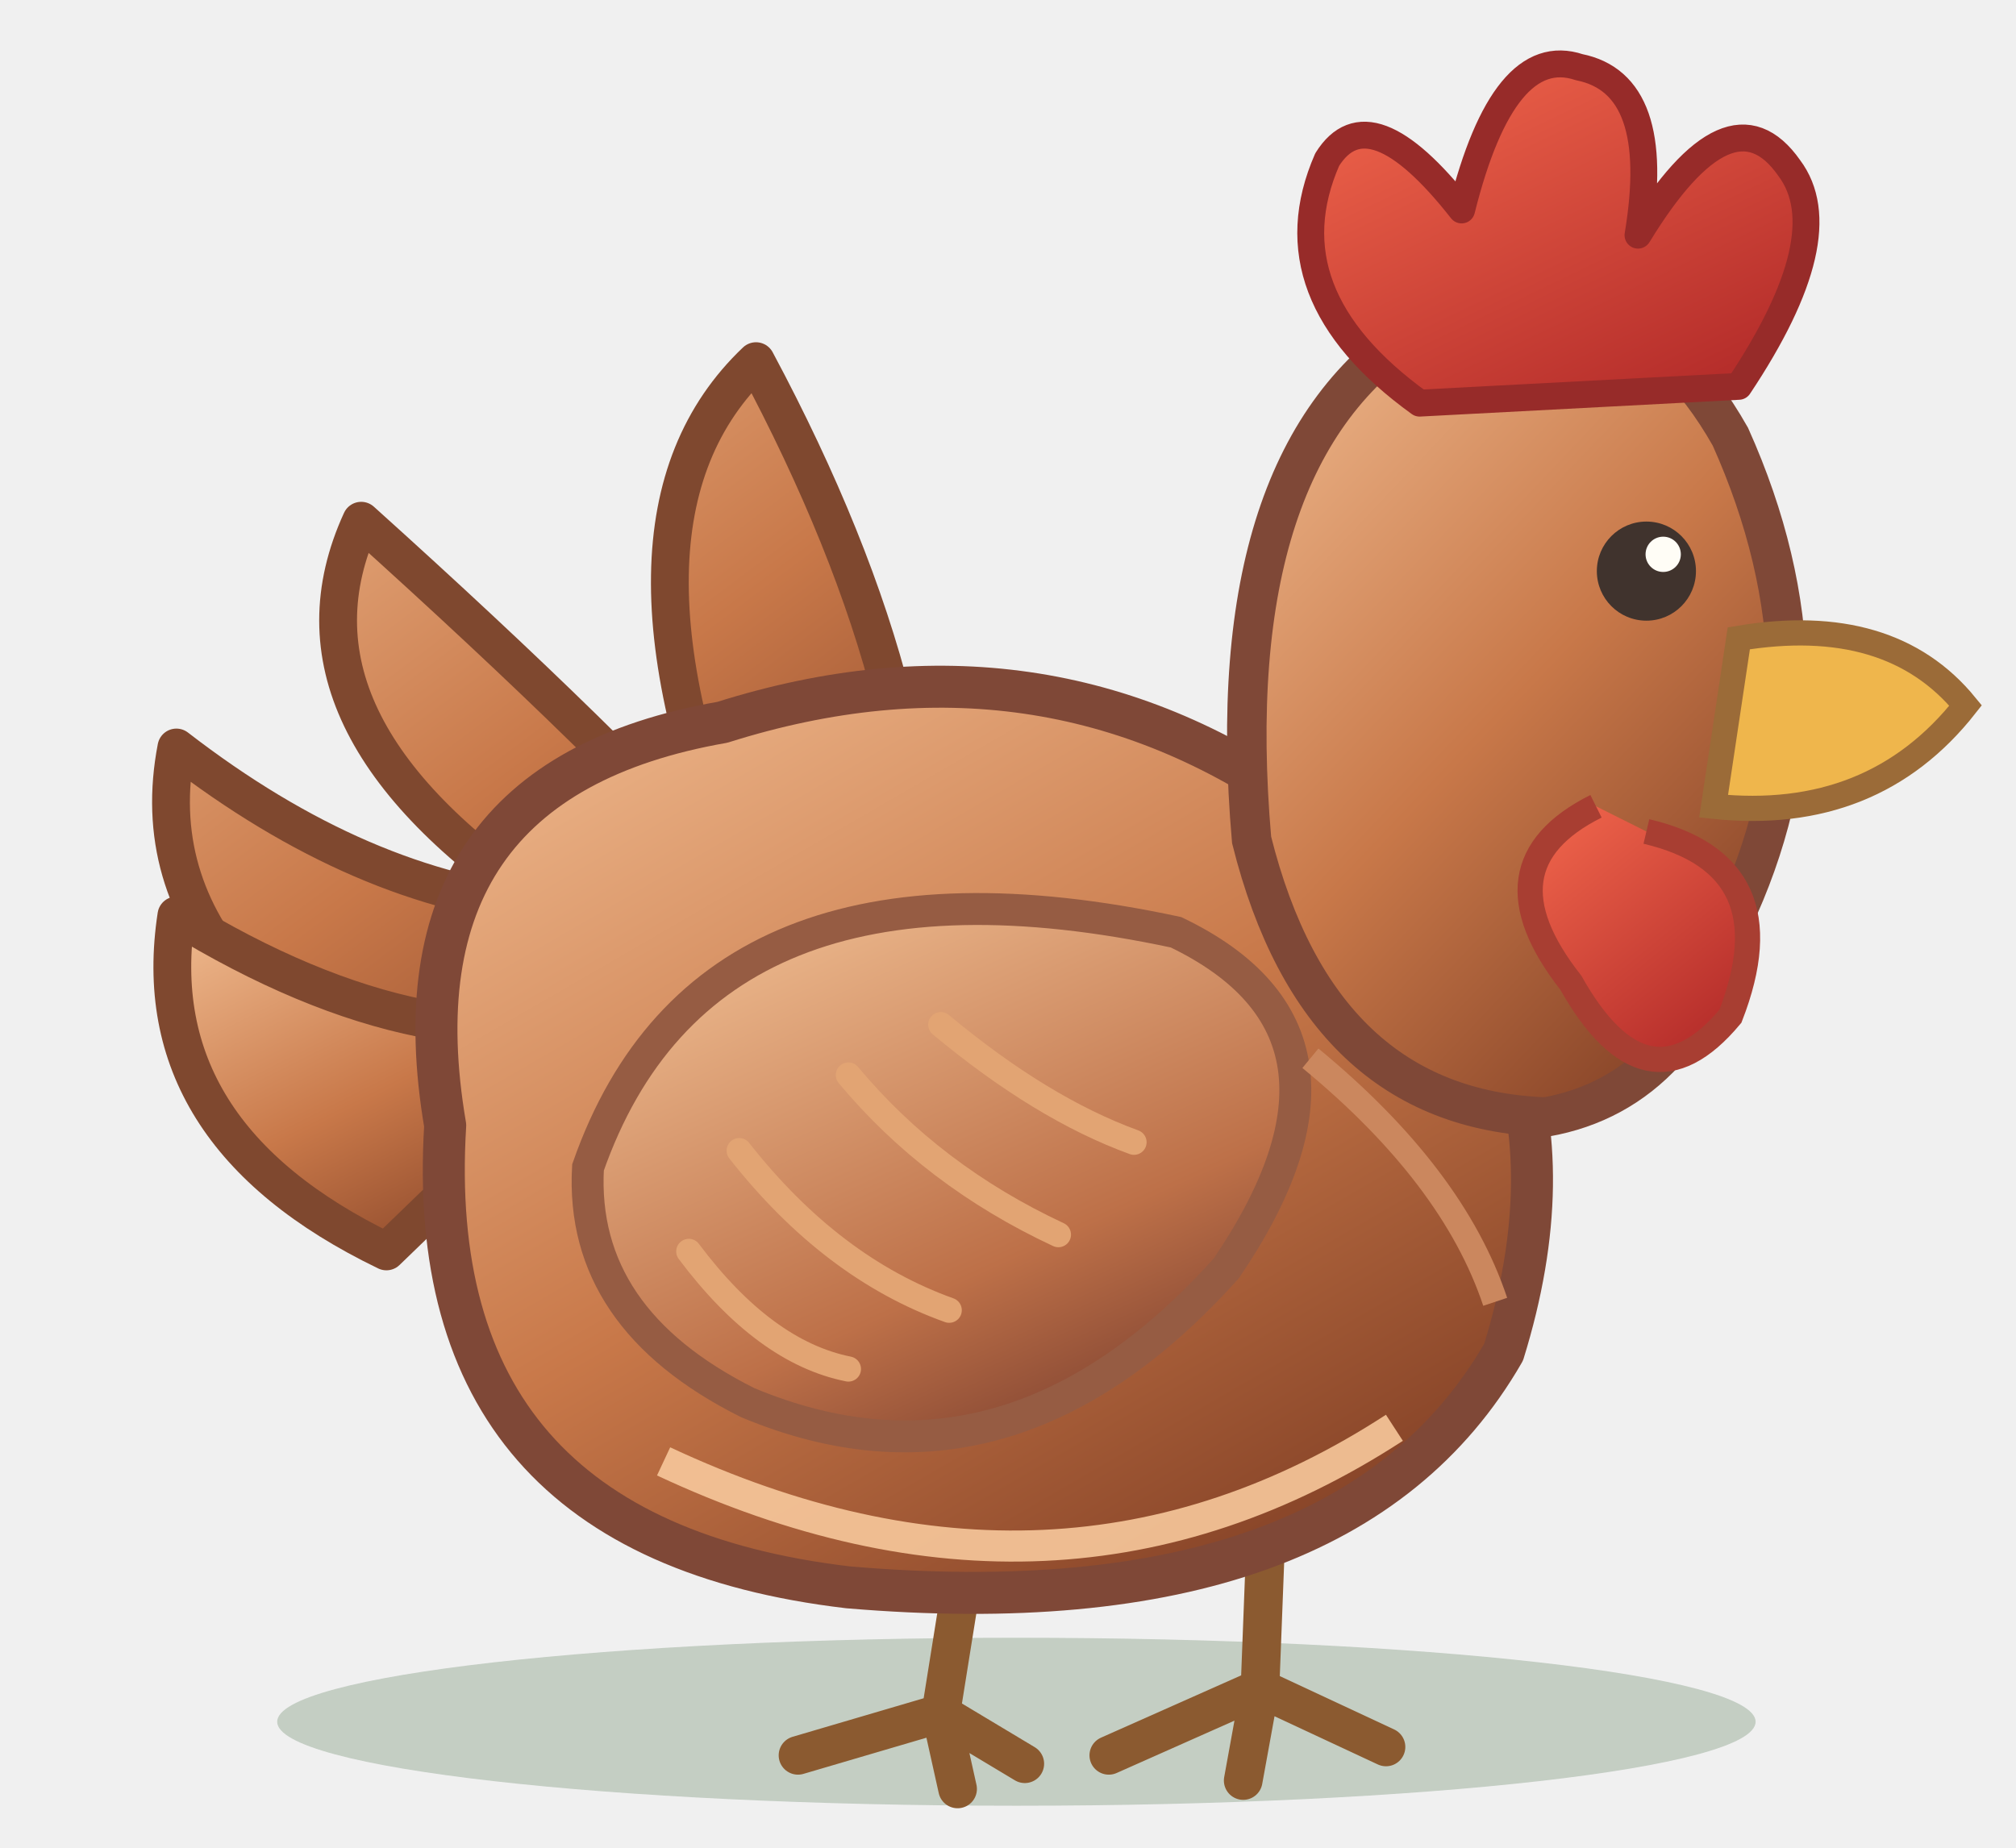
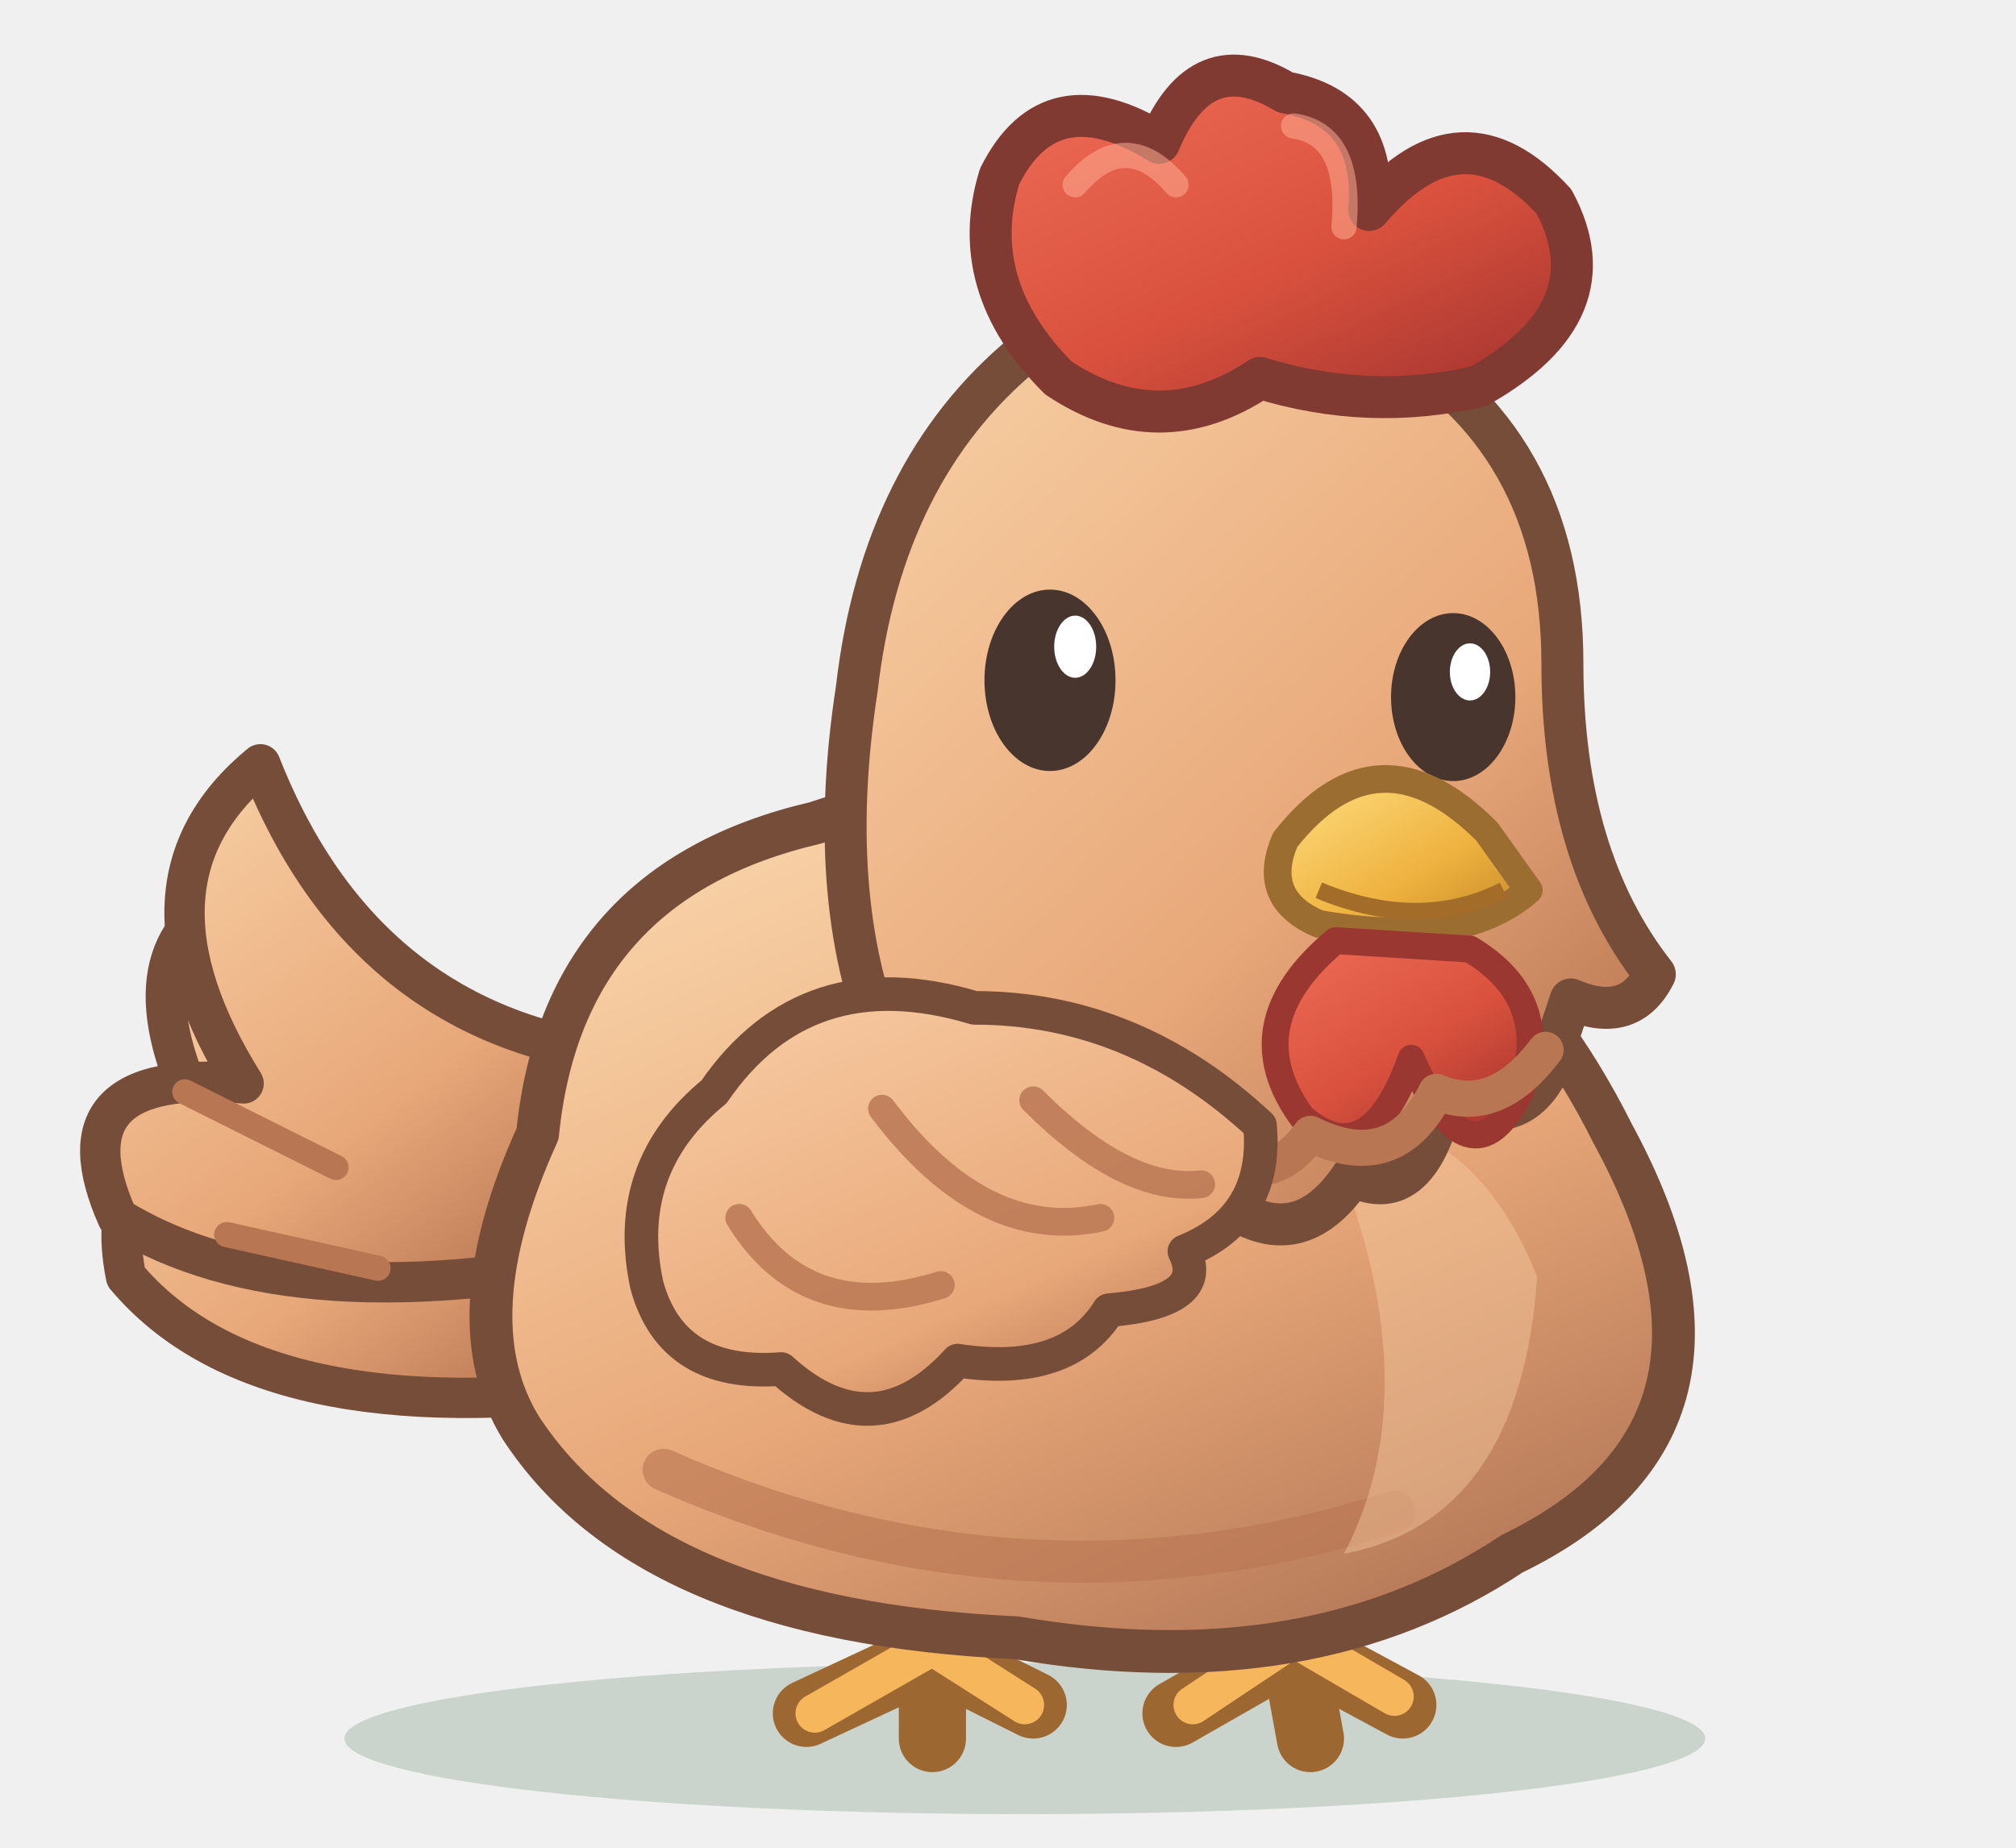
- <svg xmlns="http://www.w3.org/2000/svg" viewBox="0 0 240 220" width="240" height="220">
+ <svg xmlns="http://www.w3.org/2000/svg" viewBox="0 0 240 220" width="240" height="220" role="img" aria-label="Chicken">
  <defs>
-     <linearGradient id="body" x2=".7" y2="1">
-       <stop stop-color="#f1bd92" />
-       <stop offset=".56" stop-color="#c87849" />
-       <stop offset="1" stop-color="#874428" />
+     <linearGradient id="henBody" x1=".14" y1=".06" x2=".7" y2="1">
+       <stop stop-color="#f9d4aa" />
+       <stop offset=".58" stop-color="#e8a879" />
+       <stop offset="1" stop-color="#b77a59" />
    </linearGradient>
-     <linearGradient id="wing" x2=".6" y2="1">
-       <stop stop-color="#f5c69a" />
-       <stop offset=".75" stop-color="#bd7048" />
-       <stop offset="1" stop-color="#8b4b35" />
+     <linearGradient id="henFace" x1="0" y1="0" x2=".8" y2="1">
+       <stop stop-color="#f9d4aa" />
+       <stop offset=".65" stop-color="#e8a879" />
+       <stop offset="1" stop-color="#b97653" />
    </linearGradient>
-     <linearGradient id="crest" x2=".7" y2="1">
-       <stop stop-color="#f3684d" />
-       <stop offset="1" stop-color="#b62e2b" />
+     <linearGradient id="henWing" x1=".15" y1="0" x2=".8" y2="1">
+       <stop stop-color="#f8cba3" />
+       <stop offset=".7" stop-color="#e8a879" />
+       <stop offset="1" stop-color="#b97653" />
+     </linearGradient>
+     <linearGradient id="henComb" x1="0" y1="0" x2=".8" y2="1">
+       <stop stop-color="#ef6d57" />
+       <stop offset=".6" stop-color="#d9513d" />
+       <stop offset="1" stop-color="#a83631" />
+     </linearGradient>
+     <linearGradient id="henBeak" x1="0" y1="0" x2="1" y2="1">
+       <stop stop-color="#ffe083" />
+       <stop offset=".6" stop-color="#eeb13e" />
+       <stop offset="1" stop-color="#bc8428" />
    </linearGradient>
  </defs>
-   <ellipse cx="121" cy="205" rx="88" ry="10" fill="#355f34" opacity=".24" />
-   <g stroke="#8b5a30" stroke-width="4.6" stroke-linecap="round" stroke-linejoin="round" fill="none">
-     <path d="M116 179l-4 25-17 5m17-5 10 6m-10-6 2 9" />
-     <path d="M151 175l-1 26-18 8m18-8 15 7m-15-7-2 11" />
+   <ellipse cx="122" cy="207" rx="81" ry="9" fill="#285a32" opacity=".19" />
+   <g fill="none" stroke="#9d6731" stroke-width="8" stroke-linejoin="round" stroke-linecap="round">
+     <path d="M112 177L111 197L96 204 M111 197L123 203 M111 197L111 207" />
+     <path d="M155 176L154 196L140 204 M154 196L167 203 M154 196L156 207" />
  </g>
-   <g fill="url(#body)" stroke="#7f482f" stroke-width="4.5" stroke-linejoin="round">
-     <path d="M65 138Q15 120 21 89Q43 106 65 108Q32 86 43 62Q73 89 89 107Q70 62 90 43Q113 86 109 118Z" />
-     <path d="M46 149Q17 135 21 109Q52 128 76 120Z" />
+   <g fill="none" stroke="#f6b65c" stroke-width="4.6" stroke-linejoin="round" stroke-linecap="round">
+     <path d="M112 181L111 196L97 204 M111 196L122 203" />
+     <path d="M155 181L154 195L142 203 M154 195L166 202" />
  </g>
-   <path d="M53 134Q46 93 86 86Q124 74 155 96Q192 119 179 161Q160 194 101 189Q50 183 53 134Z" fill="url(#body)" stroke="#7f4837" stroke-width="5" stroke-linejoin="round" />
-   <path d="M70 139Q84 99 140 111Q165 123 146 151Q120 180 89 167Q69 157 70 139Z" fill="url(#wing)" stroke="#965c43" stroke-width="3.8" />
-   <g fill="none" stroke="#e2a473" stroke-width="3" stroke-linecap="round">
-     <path d="M88 137q11 14 25 19M101 128q10 12 25 19M112 122q12 10 23 14M82 149q9 12 19 14" />
+   <g fill="url(#henFace)" stroke="#754d39" stroke-width="4.8" stroke-linejoin="round">
+     <path d="M78 137Q43 134 25 108Q14 116 26 137Q12 137 15 152Q31 171 75 165Z" />
+     <path d="M78 126Q44 124 31 91Q14 105 29 129Q6 127 14 145Q35 158 76 149Z" />
  </g>
-   <path d="M149 100Q145 54 169 39Q193 29 206 52Q219 81 207 108Q201 130 184 133Q157 132 149 100Z" fill="url(#body)" stroke="#7f4837" stroke-width="4.7" />
-   <path d="M169 48Q151 35 158 19Q163 11 174 25Q179 5 188 8Q198 10 195 28Q206 10 213 20Q219 28 207 46Z" fill="url(#crest)" stroke="#972b29" stroke-width="3.2" stroke-linejoin="round" />
-   <path d="M207 76Q225 73 234 84Q223 98 204 96Z" fill="#efb64c" stroke="#9b6b38" stroke-width="3" />
-   <path d="M196 99q17 4 10 22q-10 12-19-4q-11-14 3-21" fill="url(#crest)" stroke="#a83e32" stroke-width="3" />
-   <circle cx="196" cy="68" r="5.9" fill="#40332d" />
-   <circle cx="198" cy="66" r="2.1" fill="#fffdf6" />
-   <path d="M156 126Q173 140 178 155" fill="none" stroke="#cb875e" stroke-width="3" />
-   <path d="M79 174q47 22 87-4" fill="none" stroke="#f7c89b" stroke-width="3.7" opacity=".9" />
+   <path d="M22 130L40 139M27 147L45 151" stroke="#b97653" stroke-width="3" stroke-linecap="round" />
+   <path d="M64 135Q67 105 97 98Q124 89 148 97Q177 105 192 135Q211 170 180 185Q156 201 121 195Q77 193 62 170Q54 157 64 135Z" fill="url(#henBody)" stroke="#754d39" stroke-width="5.1" stroke-linejoin="round" />
+   <path d="M79 175Q122 194 166 180" fill="none" stroke="#b97653" stroke-width="5" opacity=".62" stroke-linecap="round" />
+   <path d="M157 133Q175 132 183 152Q181 181 160 185Q171 164 157 133" fill="#f8cba3" opacity=".43" />
+   <path d="M106 126Q98 108 102 82Q105 56 122 42Q144 26 164 40Q186 52 186 79Q186 102 197 116Q194 122 187 119L184 128Q180 135 172 130Q169 144 161 140Q155 149 147 144Q140 151 133 144Q124 147 118 135Q111 139 107 132Z" fill="url(#henFace)" stroke="#754d39" stroke-width="5" stroke-linejoin="round" />
+   <path d="M126 45Q115 34 119 21Q125 9 138 17Q143 5 153 11Q164 13 163 25Q174 12 185 24Q192 37 176 46Q163 49 150 45Q138 53 126 45Z" fill="url(#henComb)" stroke="#813a31" stroke-width="5" stroke-linecap="round" stroke-linejoin="round" />
+   <path d="M128 22Q134 15 140 22M154 15Q161 16 160 27" fill="none" stroke="#ffab91" opacity=".55" stroke-width="3" stroke-linecap="round" />
+   <ellipse cx="125" cy="81" rx="7.8" ry="10.8" fill="#48352e" />
+   <ellipse cx="128" cy="77" rx="2.5" ry="3.7" fill="#fff" />
+   <ellipse cx="173" cy="83" rx="7.4" ry="10" fill="#48352e" />
+   <ellipse cx="175" cy="80" rx="2.4" ry="3.4" fill="#fff" />
+   <path d="M153 100Q164 86 177 99L182 106Q174 113 157 110Q150 107 153 100Z" fill="url(#henBeak)" stroke="#9b6d31" stroke-width="3.3" stroke-linejoin="round" />
+   <path d="M157 106Q169 111 179 106" fill="none" stroke="#a36c28" stroke-width="2" />
+   <path d="M159 112Q147 122 155 133Q163 140 168 126Q175 142 181 130Q185 119 175 113Z" fill="url(#henComb)" stroke="#9a3731" stroke-width="3.2" stroke-linejoin="round" />
+   <path d="M107 127Q115 136 120 130Q124 139 130 136Q138 143 144 137Q151 142 156 135Q166 140 171 130Q178 133 184 125" fill="none" stroke="#b97653" stroke-width="4.3" stroke-linecap="round" stroke-linejoin="round" />
+   <path d="M85 130Q96 114 116 120Q135 120 150 134Q151 145 141 149Q144 155 132 156Q127 164 114 162Q104 173 93 163Q80 164 77 153Q74 139 85 130Z" fill="url(#henWing)" stroke="#754d39" stroke-width="4" stroke-linejoin="round" />
+   <path d="M88 145Q96 158 112 153M105 132Q117 148 131 145M123 131Q134 142 143 141" fill="none" stroke="#b97653" stroke-width="3.3" stroke-linecap="round" opacity=".83" />
</svg>
